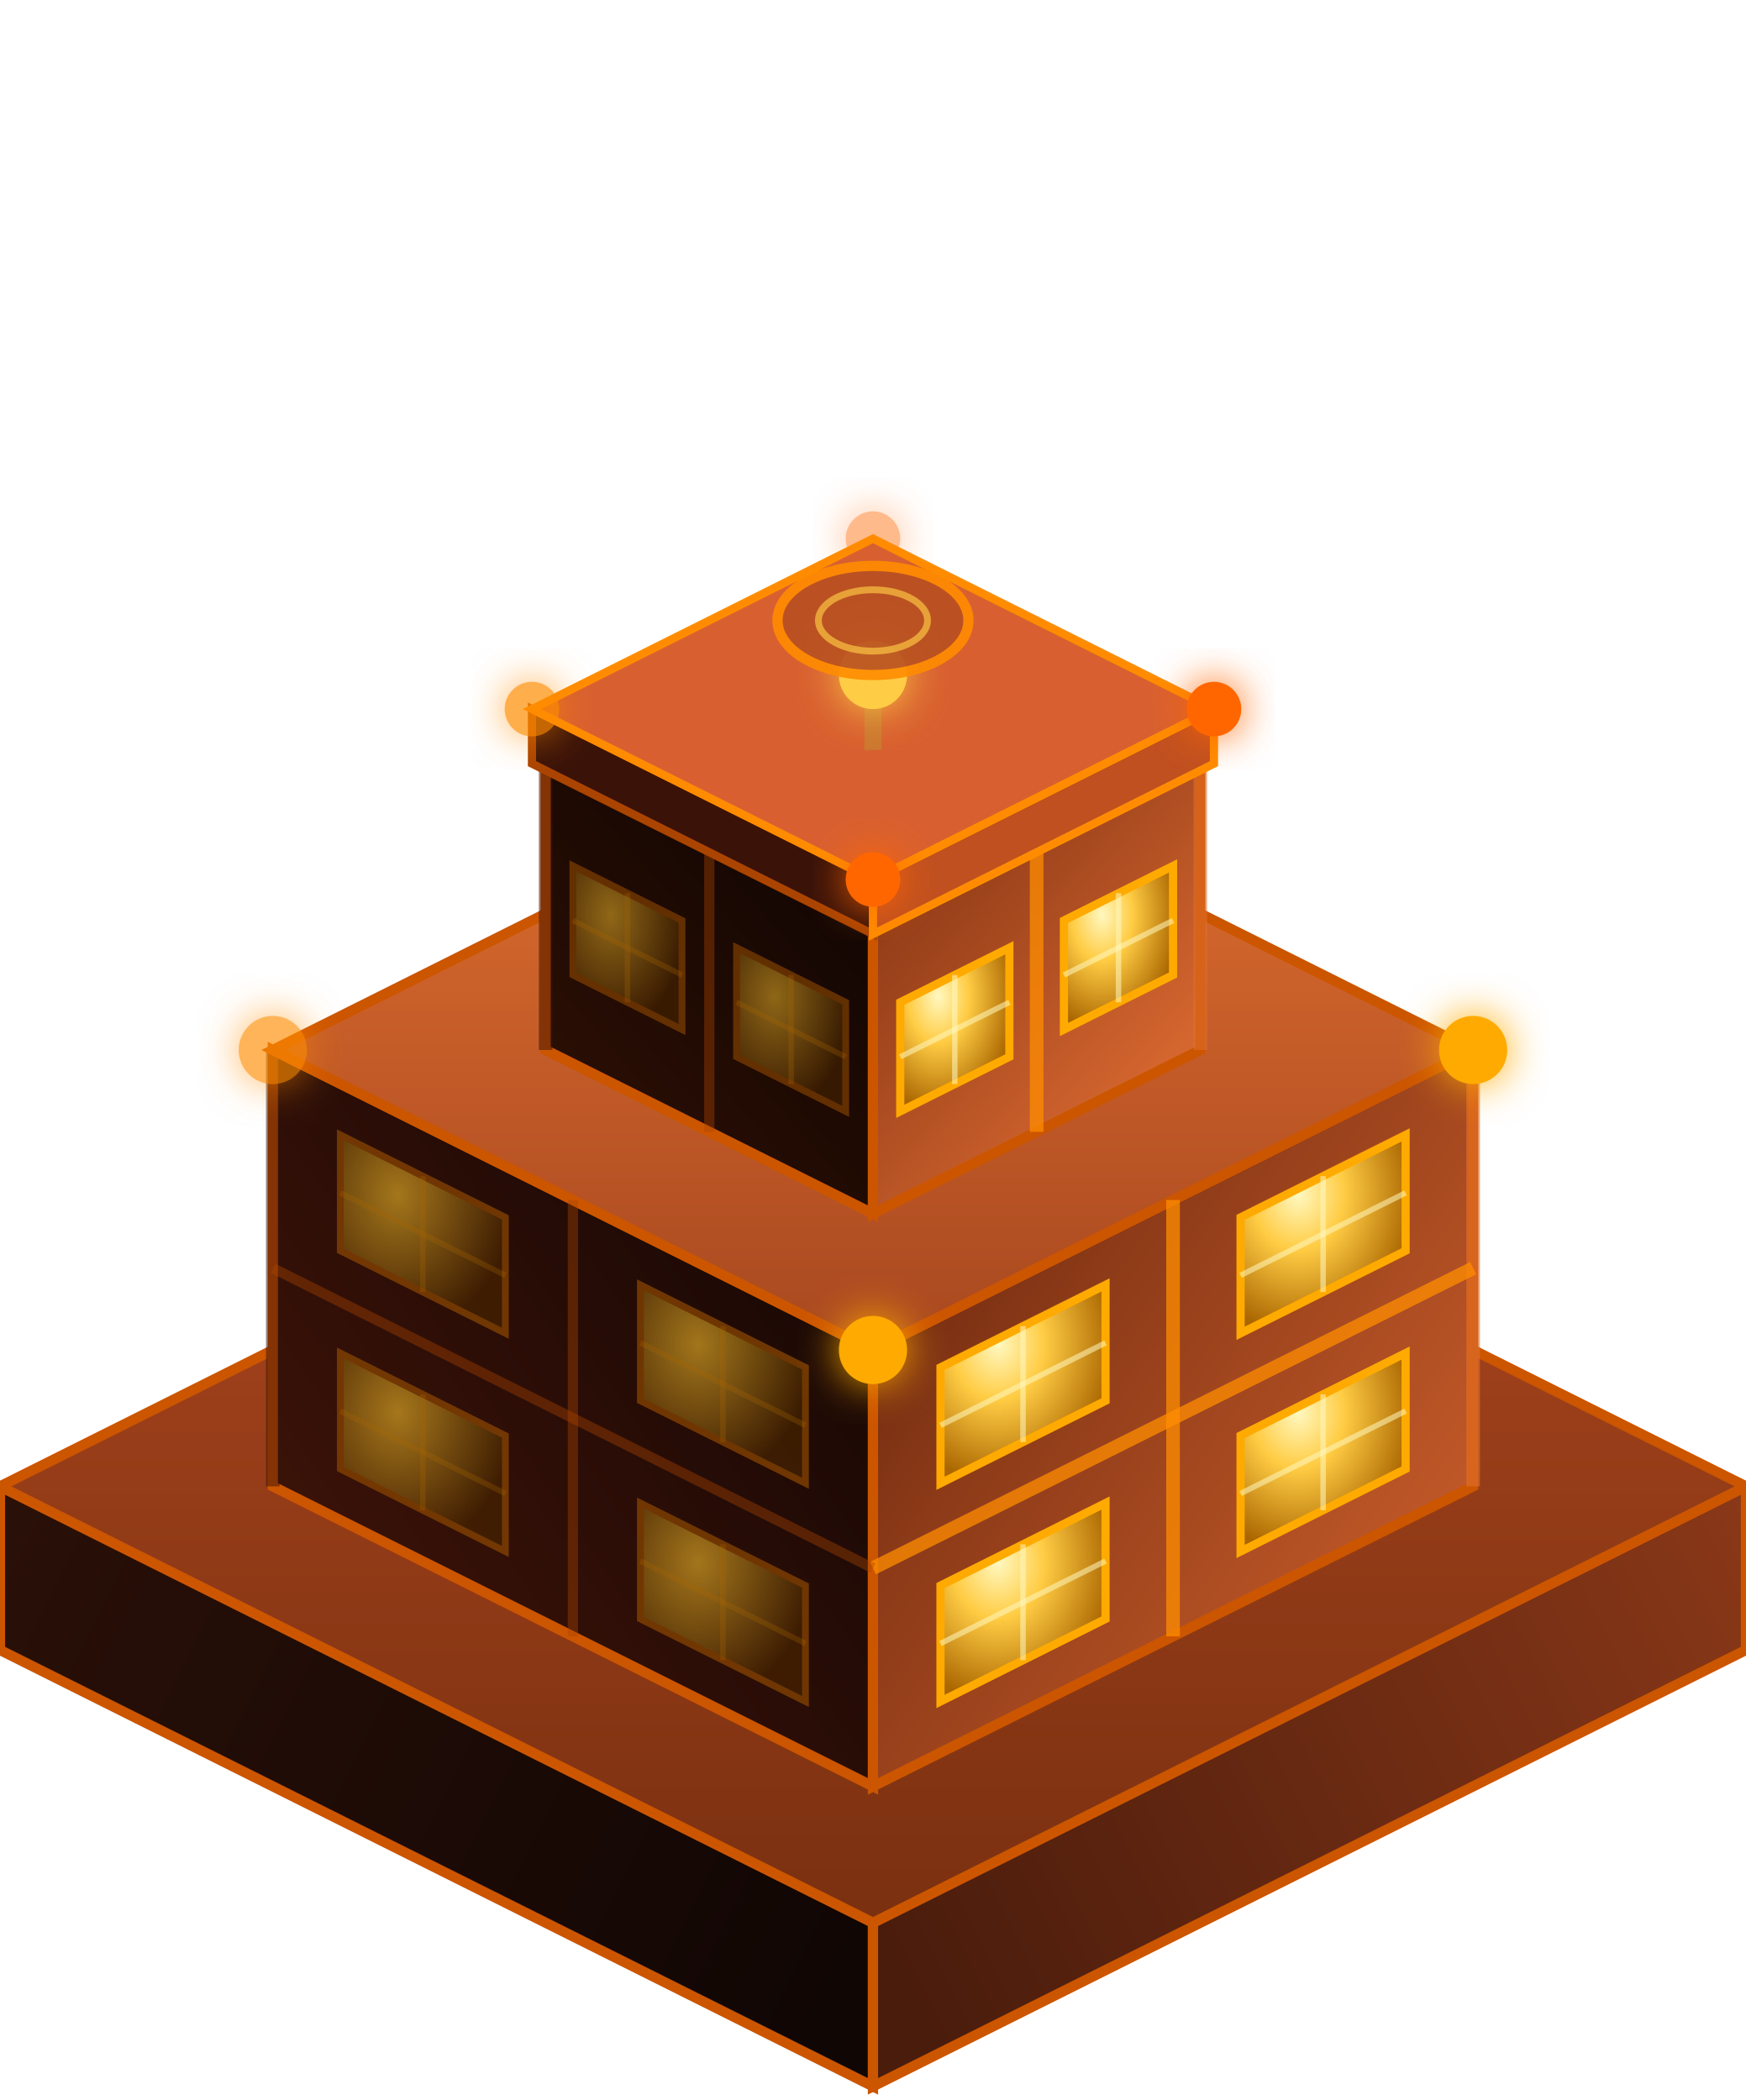
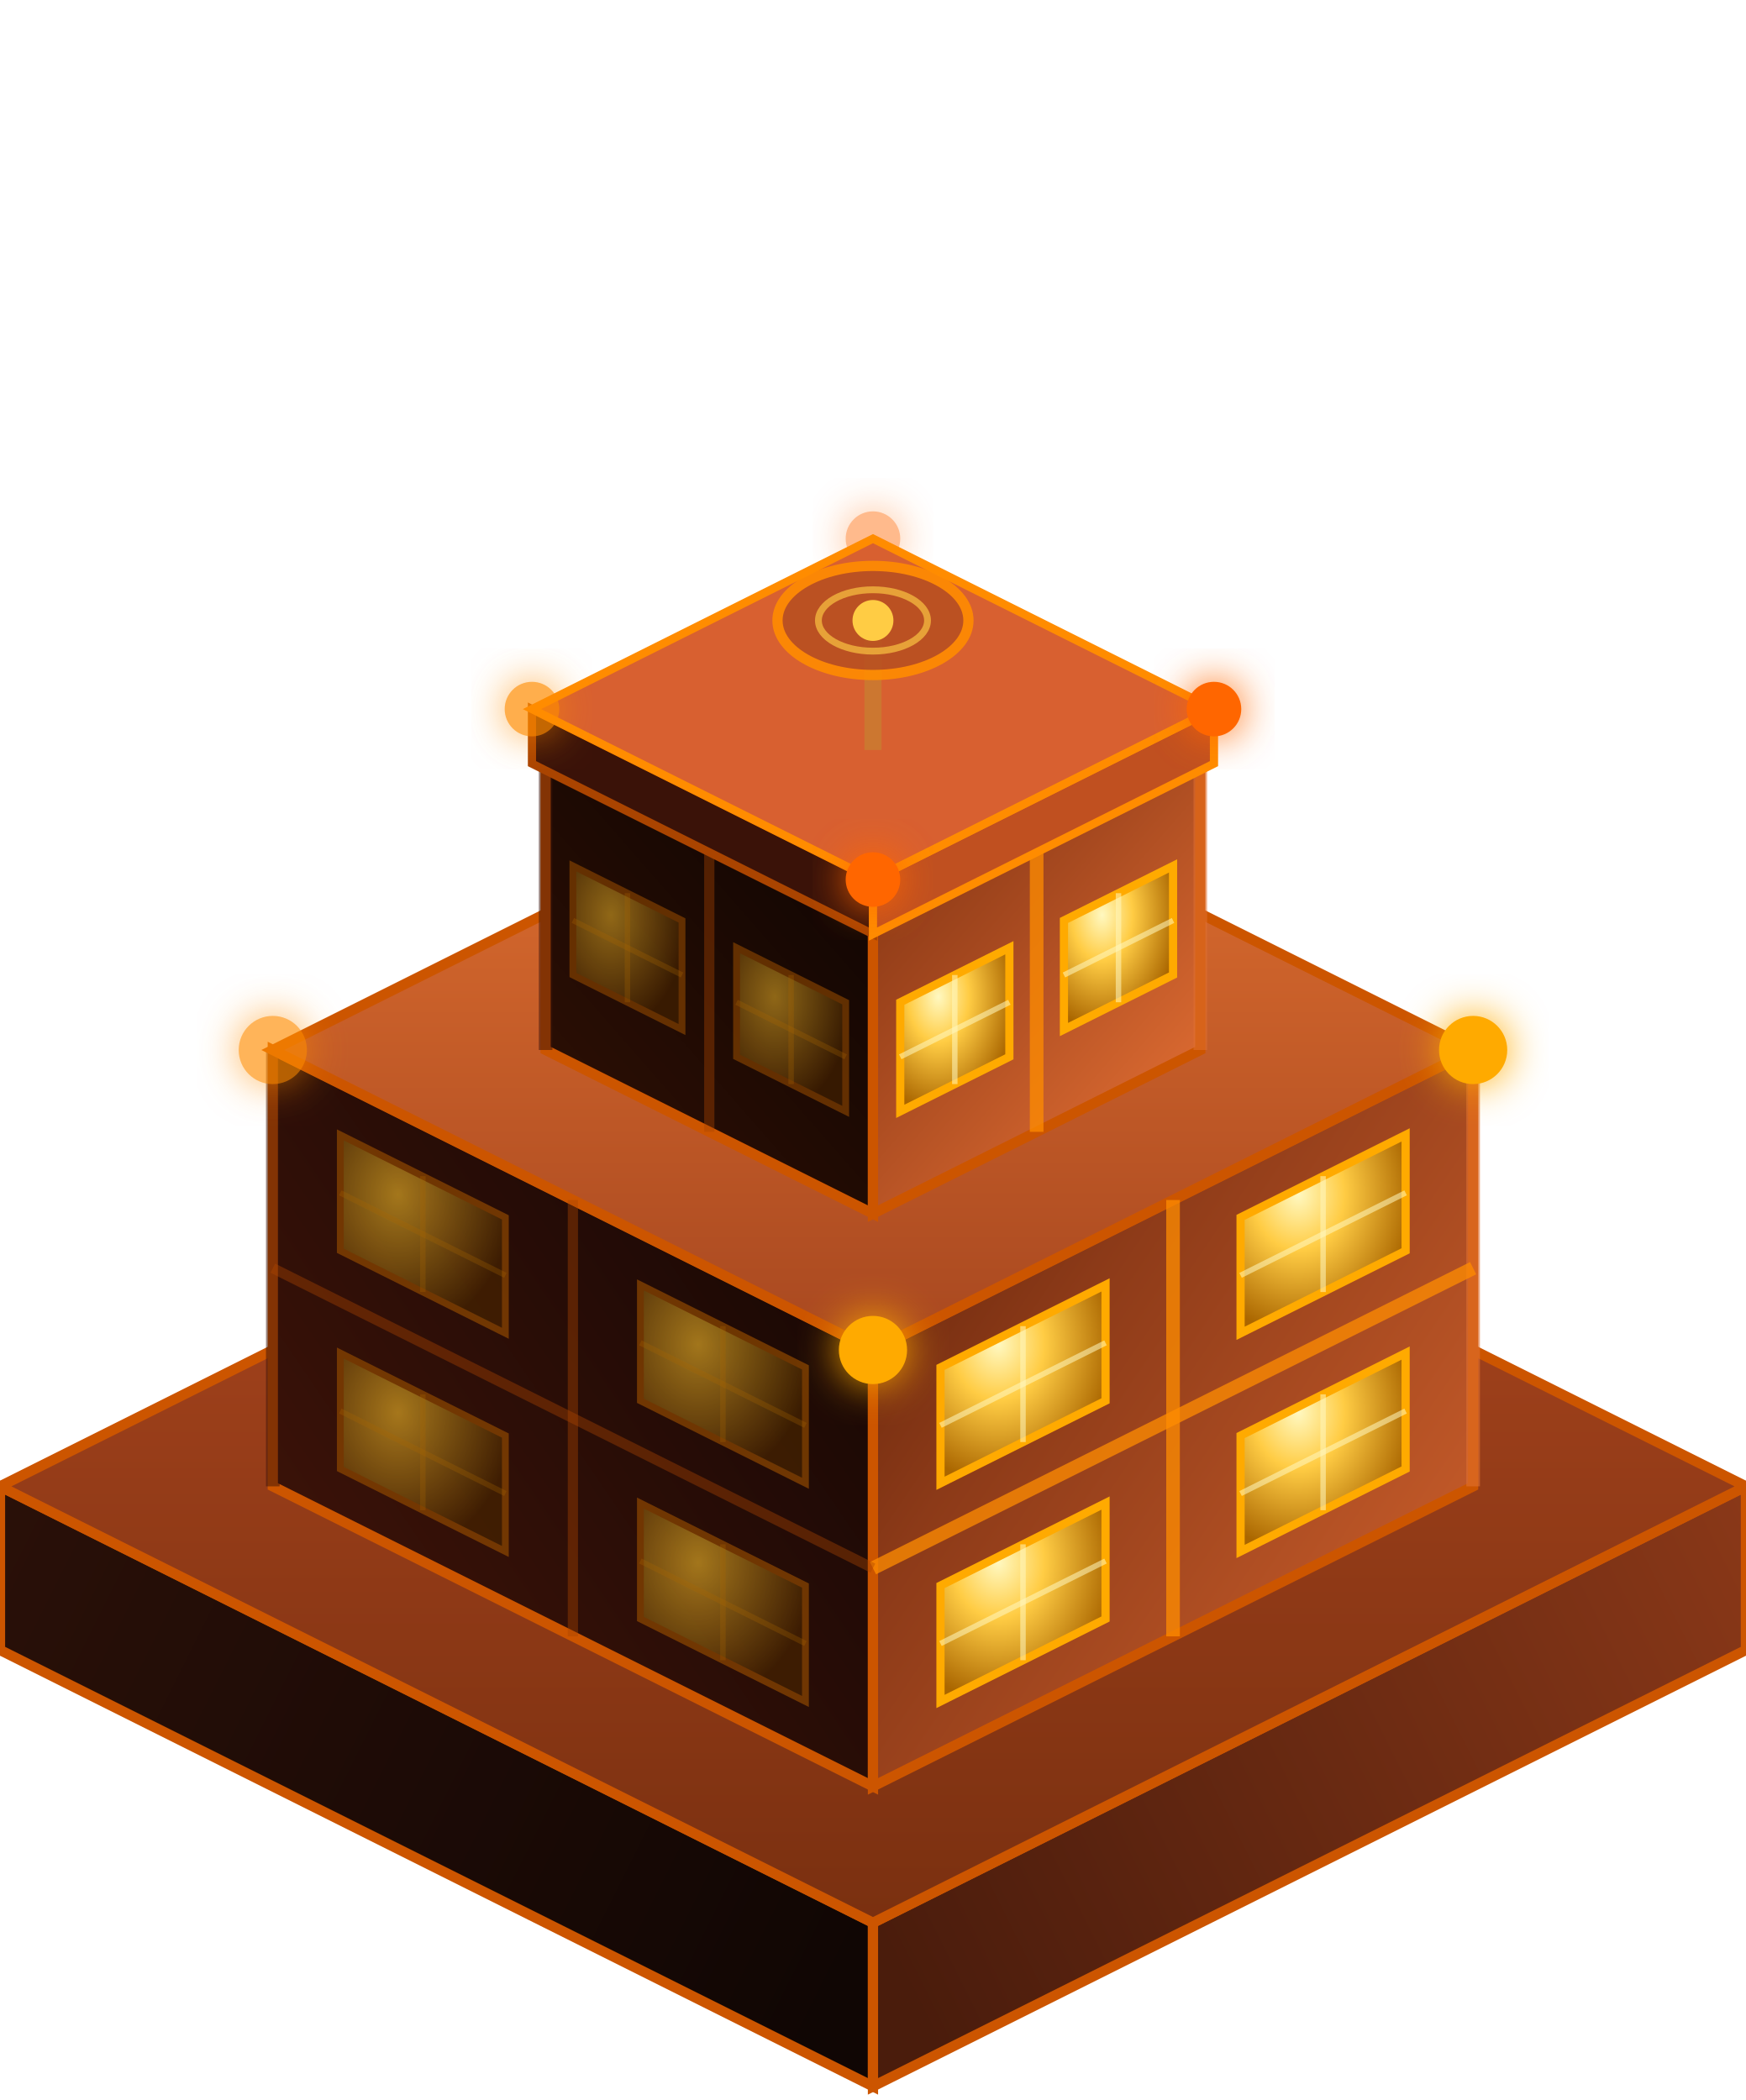
<svg xmlns="http://www.w3.org/2000/svg" viewBox="-128 -178 256 308" width="256" height="308">
  <defs>
    <linearGradient id="fR" gradientUnits="userSpaceOnUse" x1="128" y1="40" x2="0" y2="104">
      <stop offset="0%" stop-color="#8a3818" />
      <stop offset="100%" stop-color="#4a1c0c" />
    </linearGradient>
    <linearGradient id="fL" gradientUnits="userSpaceOnUse" x1="-128" y1="40" x2="0" y2="104">
      <stop offset="0%" stop-color="#2a1008" />
      <stop offset="100%" stop-color="#100604" />
    </linearGradient>
    <linearGradient id="fT" gradientUnits="userSpaceOnUse" x1="0" y1="-24" x2="0" y2="104">
      <stop offset="0%" stop-color="#b04820" />
      <stop offset="100%" stop-color="#7a3010" />
    </linearGradient>
    <linearGradient id="aR" gradientUnits="userSpaceOnUse" x1="88" y1="16" x2="0" y2="-44">
      <stop offset="0%" stop-color="#c05828" />
      <stop offset="60%" stop-color="#8c3a18" />
      <stop offset="100%" stop-color="#5c2008" />
    </linearGradient>
    <linearGradient id="aL" gradientUnits="userSpaceOnUse" x1="-88" y1="16" x2="0" y2="-44">
      <stop offset="0%" stop-color="#3a1208" />
      <stop offset="100%" stop-color="#120604" />
    </linearGradient>
    <linearGradient id="aT" gradientUnits="userSpaceOnUse" x1="0" y1="-92" x2="0" y2="-4">
      <stop offset="0%" stop-color="#e07030" />
      <stop offset="100%" stop-color="#a84820" />
    </linearGradient>
    <linearGradient id="bR" gradientUnits="userSpaceOnUse" x1="48" y1="-64" x2="0" y2="-106">
      <stop offset="0%" stop-color="#d86830" />
      <stop offset="50%" stop-color="#a84a20" />
      <stop offset="100%" stop-color="#7c3010" />
    </linearGradient>
    <linearGradient id="bL" gradientUnits="userSpaceOnUse" x1="-48" y1="-64" x2="0" y2="-106">
      <stop offset="0%" stop-color="#2a0e04" />
      <stop offset="100%" stop-color="#0c0402" />
    </linearGradient>
    <linearGradient id="bT" gradientUnits="userSpaceOnUse" x1="0" y1="-130" x2="0" y2="-82">
      <stop offset="0%" stop-color="#f07840" />
      <stop offset="100%" stop-color="#c05a28" />
    </linearGradient>
    <radialGradient id="winW" cx="35%" cy="30%" r="70%">
      <stop offset="0%" stop-color="#fff8c0" />
      <stop offset="40%" stop-color="#ffcc44" />
      <stop offset="100%" stop-color="#aa6600" />
    </radialGradient>
    <radialGradient id="winD" cx="35%" cy="30%" r="70%">
      <stop offset="0%" stop-color="#cc9922" />
      <stop offset="100%" stop-color="#442200" />
    </radialGradient>
    <filter id="glow" x="-60%" y="-60%" width="220%" height="220%">
      <feGaussianBlur stdDeviation="3" result="blur" />
      <feMerge>
        <feMergeNode in="blur" />
        <feMergeNode in="SourceGraphic" />
      </feMerge>
    </filter>
    <filter id="softglow" x="-80%" y="-80%" width="260%" height="260%">
      <feGaussianBlur stdDeviation="5" result="blur" />
      <feMerge>
        <feMergeNode in="blur" />
        <feMergeNode in="SourceGraphic" />
      </feMerge>
    </filter>
  </defs>
  <polygon points="-128,64 0,128 0,104 -128,40" fill="url(#fL)" stroke="#cc5500" stroke-width="1.5" />
  <polygon points="128,64 0,128 0,104 128,40" fill="url(#fR)" stroke="#cc5500" stroke-width="1.5" />
  <polygon points="0,-24 128,40 0,104 -128,40" fill="url(#fT)" stroke="#cc5500" stroke-width="1.5" />
  <g transform="translate(0, 24)">
    <polygon points="-88,16 0,60 0,-4 -88,-48" fill="url(#aL)" stroke="#cc5500" stroke-width="1.5" />
    <line x1="-88" y1="16" x2="-88" y2="-48" stroke="#3a1208" stroke-width="2" opacity="0.5" />
    <polygon points="-78.1,13.45 -53.9,25.55 -53.9,8.55 -78.1,-3.55" fill="url(#winD)" stroke="#884400" stroke-width="1" opacity="0.75" />
    <line x1="-66" y1="2.5" x2="-66" y2="19.5" stroke="#aa6600" stroke-width="0.8" opacity="0.28" />
    <line x1="-78.1" y1="4.95" x2="-53.9" y2="17.05" stroke="#aa6600" stroke-width="0.8" opacity="0.28" />
    <polygon points="-34.1,35.45 -9.9,47.55 -9.9,30.55 -34.1,18.45" fill="url(#winD)" stroke="#884400" stroke-width="1" opacity="0.75" />
    <line x1="-22" y1="24.5" x2="-22" y2="41.5" stroke="#aa6600" stroke-width="0.8" opacity="0.28" />
    <line x1="-34.1" y1="26.95" x2="-9.9" y2="39.05" stroke="#aa6600" stroke-width="0.8" opacity="0.28" />
    <polygon points="-78.1,-18.55 -53.9,-6.45 -53.9,-23.45 -78.1,-35.55" fill="url(#winD)" stroke="#884400" stroke-width="1" opacity="0.75" />
    <line x1="-66" y1="-29.5" x2="-66" y2="-12.5" stroke="#aa6600" stroke-width="0.8" opacity="0.28" />
    <line x1="-78.1" y1="-27.05" x2="-53.9" y2="-14.95" stroke="#aa6600" stroke-width="0.8" opacity="0.28" />
    <polygon points="-34.1,3.45 -9.9,15.55 -9.9,-1.45 -34.1,-13.55" fill="url(#winD)" stroke="#884400" stroke-width="1" opacity="0.75" />
    <line x1="-22" y1="-7.5" x2="-22" y2="9.5" stroke="#aa6600" stroke-width="0.8" opacity="0.28" />
    <line x1="-34.1" y1="-5.05" x2="-9.9" y2="7.05" stroke="#aa6600" stroke-width="0.8" opacity="0.28" />
    <polygon points="88,16 0,60 0,-4 88,-48" fill="url(#aR)" stroke="#cc5500" stroke-width="1.5" />
    <line x1="88" y1="16" x2="88" y2="-48" stroke="#e07030" stroke-width="2" opacity="0.6" />
    <polygon points="78.1,13.45 53.9,25.55 53.9,8.55 78.1,-3.55" fill="url(#winW)" stroke="#ffaa00" stroke-width="1.2" />
    <line x1="66" y1="2.5" x2="66" y2="19.5" stroke="#fff8c0" stroke-width="0.8" opacity="0.55" />
    <line x1="78.1" y1="4.95" x2="53.9" y2="17.05" stroke="#fff8c0" stroke-width="0.8" opacity="0.55" />
    <polygon points="34.1,35.45 9.9,47.55 9.9,30.55 34.1,18.45" fill="url(#winW)" stroke="#ffaa00" stroke-width="1.2" />
    <line x1="22" y1="24.5" x2="22" y2="41.5" stroke="#fff8c0" stroke-width="0.8" opacity="0.55" />
    <line x1="34.1" y1="26.95" x2="9.9" y2="39.05" stroke="#fff8c0" stroke-width="0.8" opacity="0.55" />
    <polygon points="78.1,-18.55 53.9,-6.45 53.9,-23.45 78.1,-35.55" fill="url(#winW)" stroke="#ffaa00" stroke-width="1.2" />
    <line x1="66" y1="-29.5" x2="66" y2="-12.5" stroke="#fff8c0" stroke-width="0.8" opacity="0.55" />
    <line x1="78.1" y1="-27.05" x2="53.9" y2="-14.95" stroke="#fff8c0" stroke-width="0.8" opacity="0.55" />
    <polygon points="34.1,3.45 9.9,15.55 9.9,-1.45 34.1,-13.55" fill="url(#winW)" stroke="#ffaa00" stroke-width="1.2" />
    <line x1="22" y1="-7.5" x2="22" y2="9.5" stroke="#fff8c0" stroke-width="0.8" opacity="0.55" />
    <line x1="34.1" y1="-5.05" x2="9.9" y2="7.05" stroke="#fff8c0" stroke-width="0.8" opacity="0.55" />
    <polygon points="0,-92 88,-48 0,-4 -88,-48" fill="url(#aT)" stroke="#cc5500" stroke-width="1.5" />
    <line x1="44" y1="-26" x2="44" y2="38" stroke="#ff8c00" stroke-width="2" opacity="0.75" />
    <line x1="-44" y1="-26" x2="-44" y2="38" stroke="#aa4400" stroke-width="1.5" opacity="0.4" />
    <line x1="88" y1="-16" x2="0" y2="28" stroke="#ff8c00" stroke-width="2" opacity="0.75" />
    <line x1="0" y1="28" x2="-88" y2="-16" stroke="#aa4400" stroke-width="1.5" opacity="0.4" />
    <circle cx="88" cy="-48" r="5" fill="#ffaa00" filter="url(#glow)" />
    <circle cx="-88" cy="-48" r="5" fill="#ff8c00" filter="url(#glow)" opacity="0.65" />
    <circle cx="0" cy="-4" r="5" fill="#ffaa00" filter="url(#glow)" />
  </g>
  <g transform="translate(0, 40)">
    <polygon points="-48,-64 0,-40 0,-82 -48,-106" fill="url(#bL)" stroke="#cc5500" stroke-width="1.5" />
    <line x1="-48" y1="-64" x2="-48" y2="-106" stroke="#3a1208" stroke-width="2" opacity="0.5" />
    <polygon points="-44,-75 -28,-67 -28,-83 -44,-91" fill="url(#winD)" stroke="#884400" stroke-width="1" opacity="0.65" />
    <line x1="-36" y1="-87" x2="-36" y2="-71" stroke="#aa6600" stroke-width="0.8" opacity="0.28" />
    <line x1="-44" y1="-83" x2="-28" y2="-75" stroke="#aa6600" stroke-width="0.8" opacity="0.28" />
    <polygon points="-20,-63 -4,-55 -4,-71 -20,-79" fill="url(#winD)" stroke="#884400" stroke-width="1" opacity="0.65" />
    <line x1="-12" y1="-75" x2="-12" y2="-59" stroke="#aa6600" stroke-width="0.8" opacity="0.28" />
    <line x1="-20" y1="-71" x2="-4" y2="-63" stroke="#aa6600" stroke-width="0.8" opacity="0.28" />
    <polygon points="48,-64 0,-40 0,-82 48,-106" fill="url(#bR)" stroke="#cc5500" stroke-width="1.5" />
    <line x1="48" y1="-64" x2="48" y2="-106" stroke="#e07030" stroke-width="2" opacity="0.55" />
    <polygon points="44,-75 28,-67 28,-83 44,-91" fill="url(#winW)" stroke="#ffaa00" stroke-width="1.2" />
    <line x1="36" y1="-87" x2="36" y2="-71" stroke="#fff8c0" stroke-width="0.8" opacity="0.55" />
    <line x1="44" y1="-83" x2="28" y2="-75" stroke="#fff8c0" stroke-width="0.8" opacity="0.55" />
    <polygon points="20,-63 4,-55 4,-71 20,-79" fill="url(#winW)" stroke="#ffaa00" stroke-width="1.2" />
    <line x1="12" y1="-75" x2="12" y2="-59" stroke="#fff8c0" stroke-width="0.8" opacity="0.55" />
    <line x1="20" y1="-71" x2="4" y2="-63" stroke="#fff8c0" stroke-width="0.8" opacity="0.55" />
    <polygon points="0,-130 48,-106 0,-82 -48,-106" fill="url(#bT)" stroke="#cc5500" stroke-width="1.5" />
    <line x1="24" y1="-94" x2="24" y2="-52" stroke="#ff8c00" stroke-width="2" opacity="0.75" />
    <line x1="-24" y1="-94" x2="-24" y2="-52" stroke="#aa4400" stroke-width="1.5" opacity="0.4" />
  </g>
  <g transform="translate(0, 39)">
    <polygon points="-50,-105 0,-80 0,-88 -50,-113" fill="#3a1208" stroke="#aa4400" stroke-width="1.2" />
    <polygon points="50,-105 0,-80 0,-88 50,-113" fill="#c05020" stroke="#ff8c00" stroke-width="1.2" />
    <circle cx="0" cy="-138" r="4" fill="#ff6600" filter="url(#glow)" opacity="0.45" />
    <polygon points="0,-138 50,-113 0,-88 -50,-113" fill="#d86030" stroke="#ff8c00" stroke-width="1.2" />
    <circle cx="50" cy="-113" r="4" fill="#ff6600" filter="url(#glow)" />
    <circle cx="-50" cy="-113" r="4" fill="#ff8c00" filter="url(#glow)" opacity="0.7" />
    <circle cx="0" cy="-88" r="4" fill="#ff6600" filter="url(#glow)" />
    <g transform="translate(0, 25)">
-       <line x1="0" y1="-132" x2="0" y2="-143" stroke="#cc7730" stroke-width="2.5" />
-       <circle cx="0" cy="-143" r="5" fill="#ffcc44" filter="url(#glow)" />
+       <line x1="0" y1="-132" x2="0" y2="-151" stroke="#cc7730" stroke-width="2.5" />
      <ellipse cx="0" cy="-151" rx="14" ry="8" fill="#b85020" stroke="#ff8c00" stroke-width="1.5" opacity="0.9" />
      <ellipse cx="0" cy="-151" rx="8" ry="4.5" fill="none" stroke="#ffcc44" stroke-width="1" opacity="0.65" />
+       <circle cx="0" cy="-151" r="3" fill="#ffcc44" />
    </g>
  </g>
</svg>
